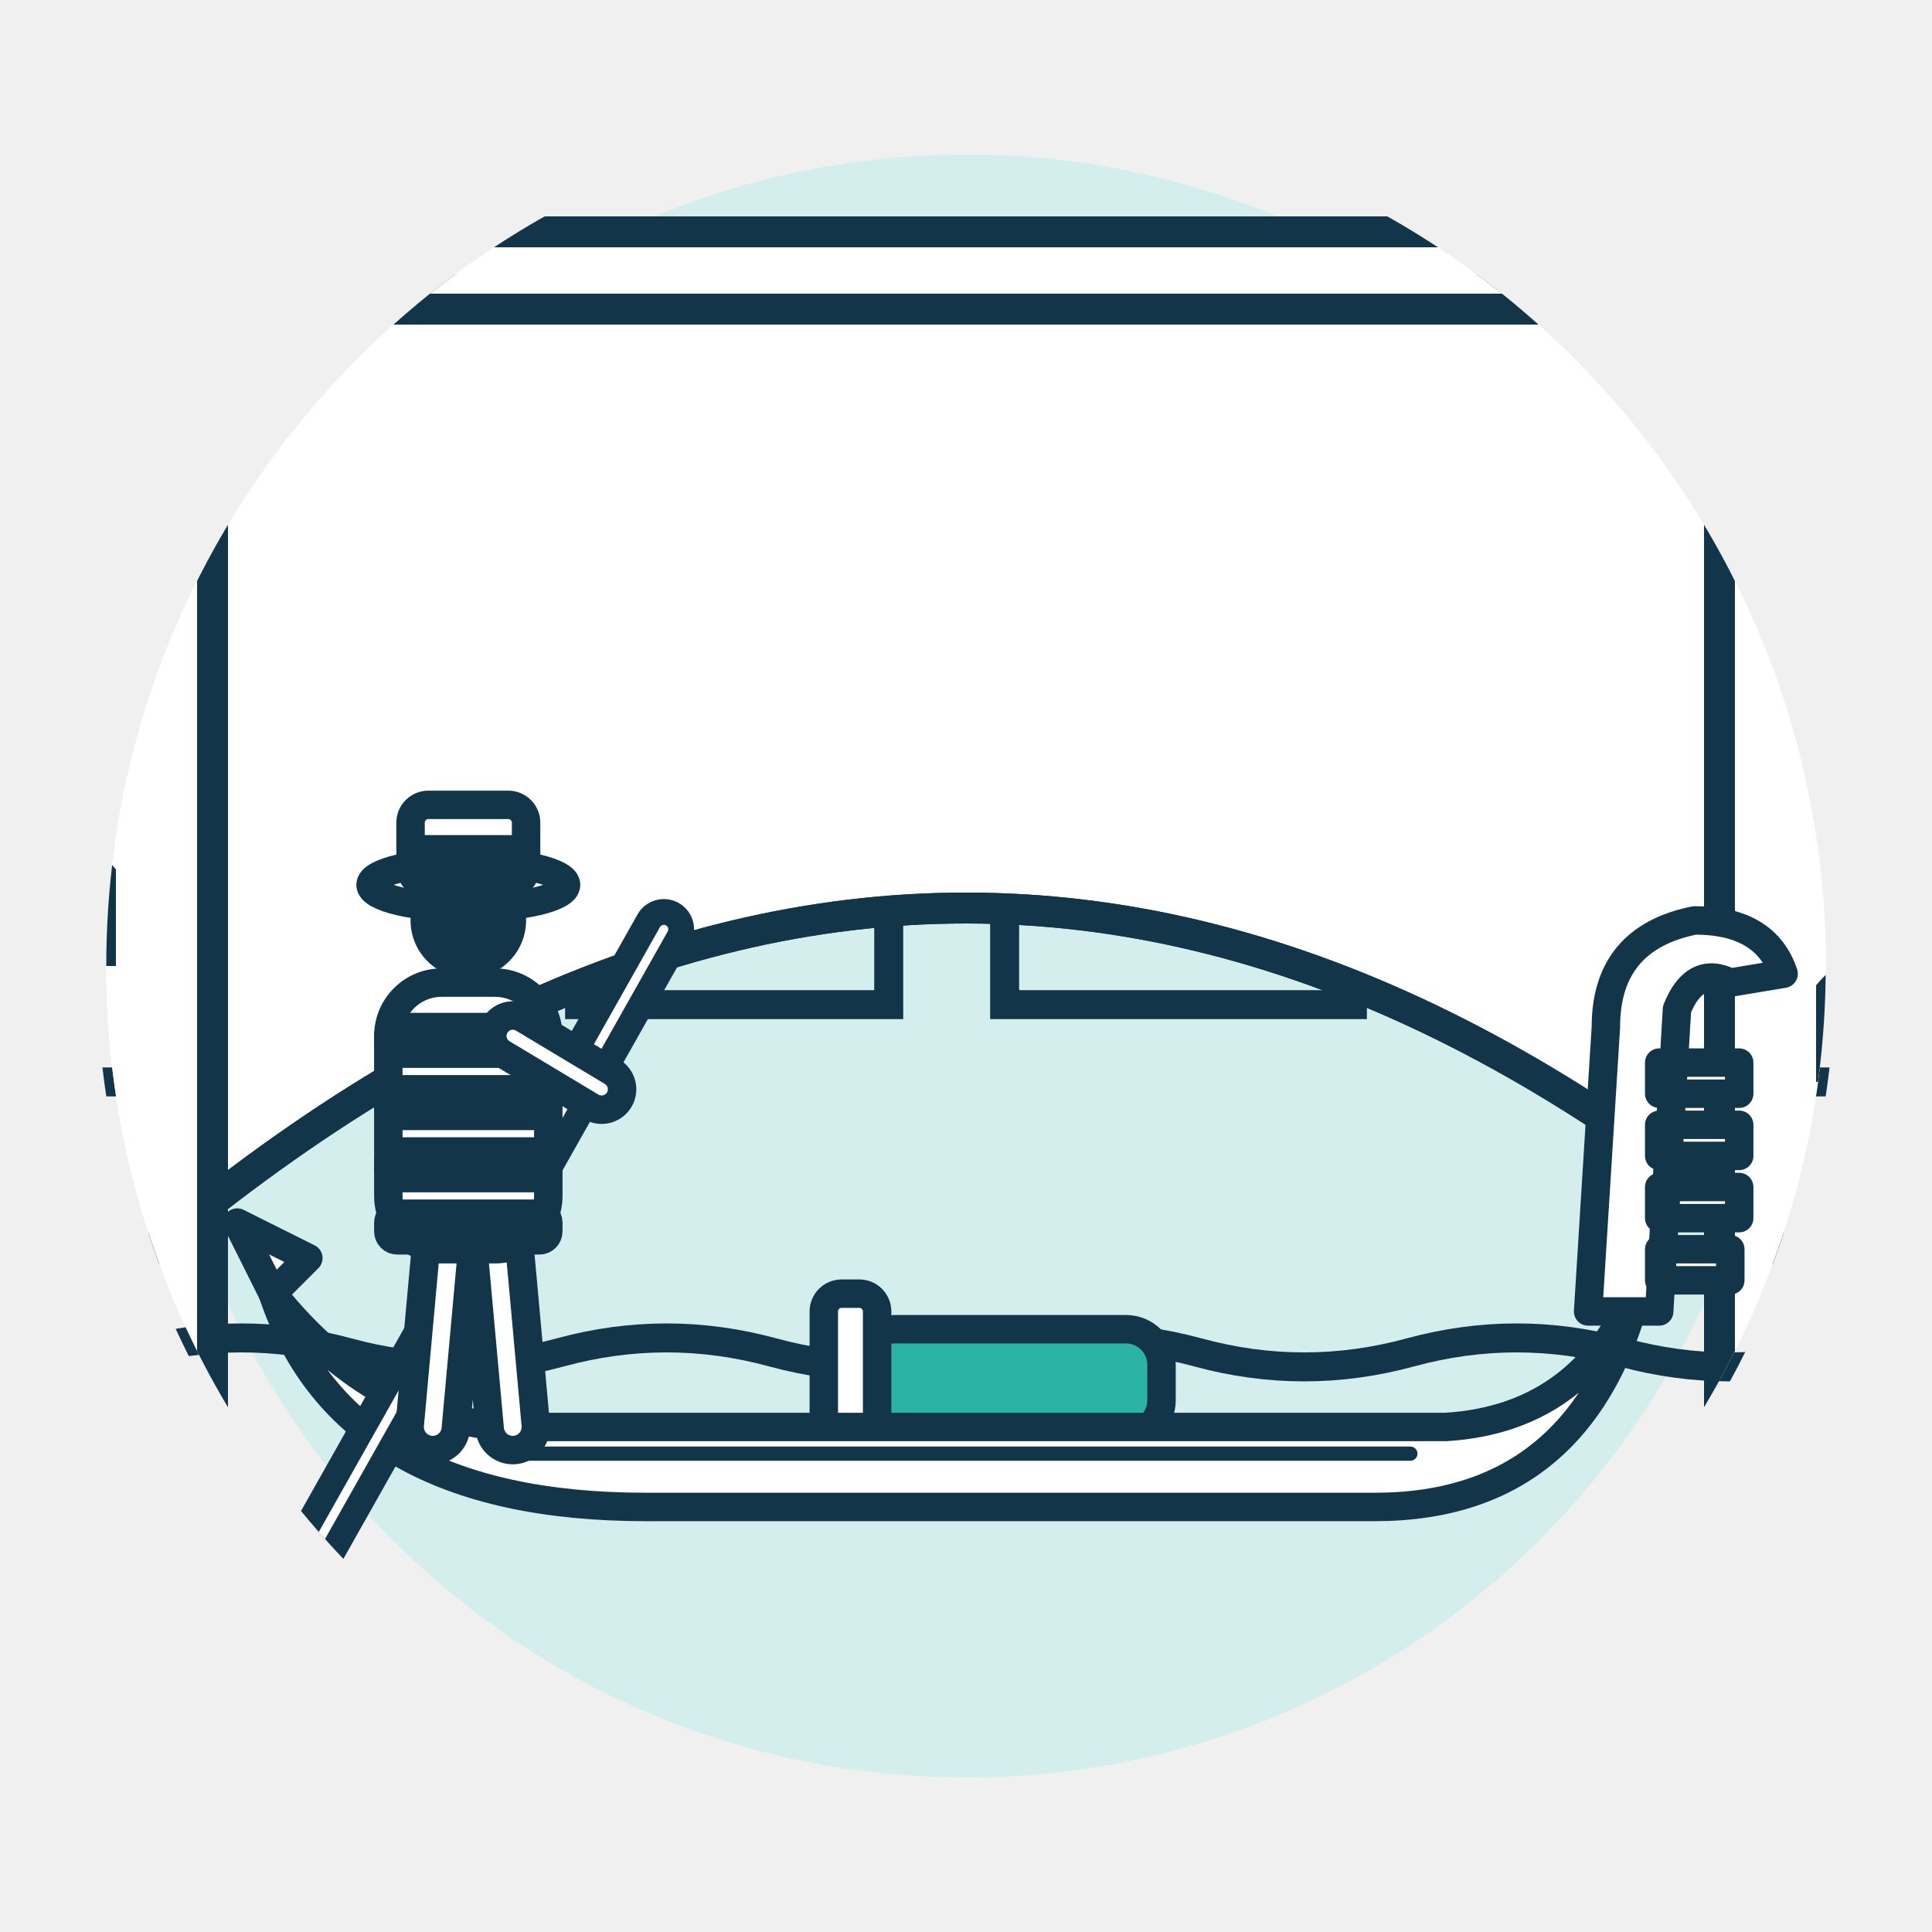
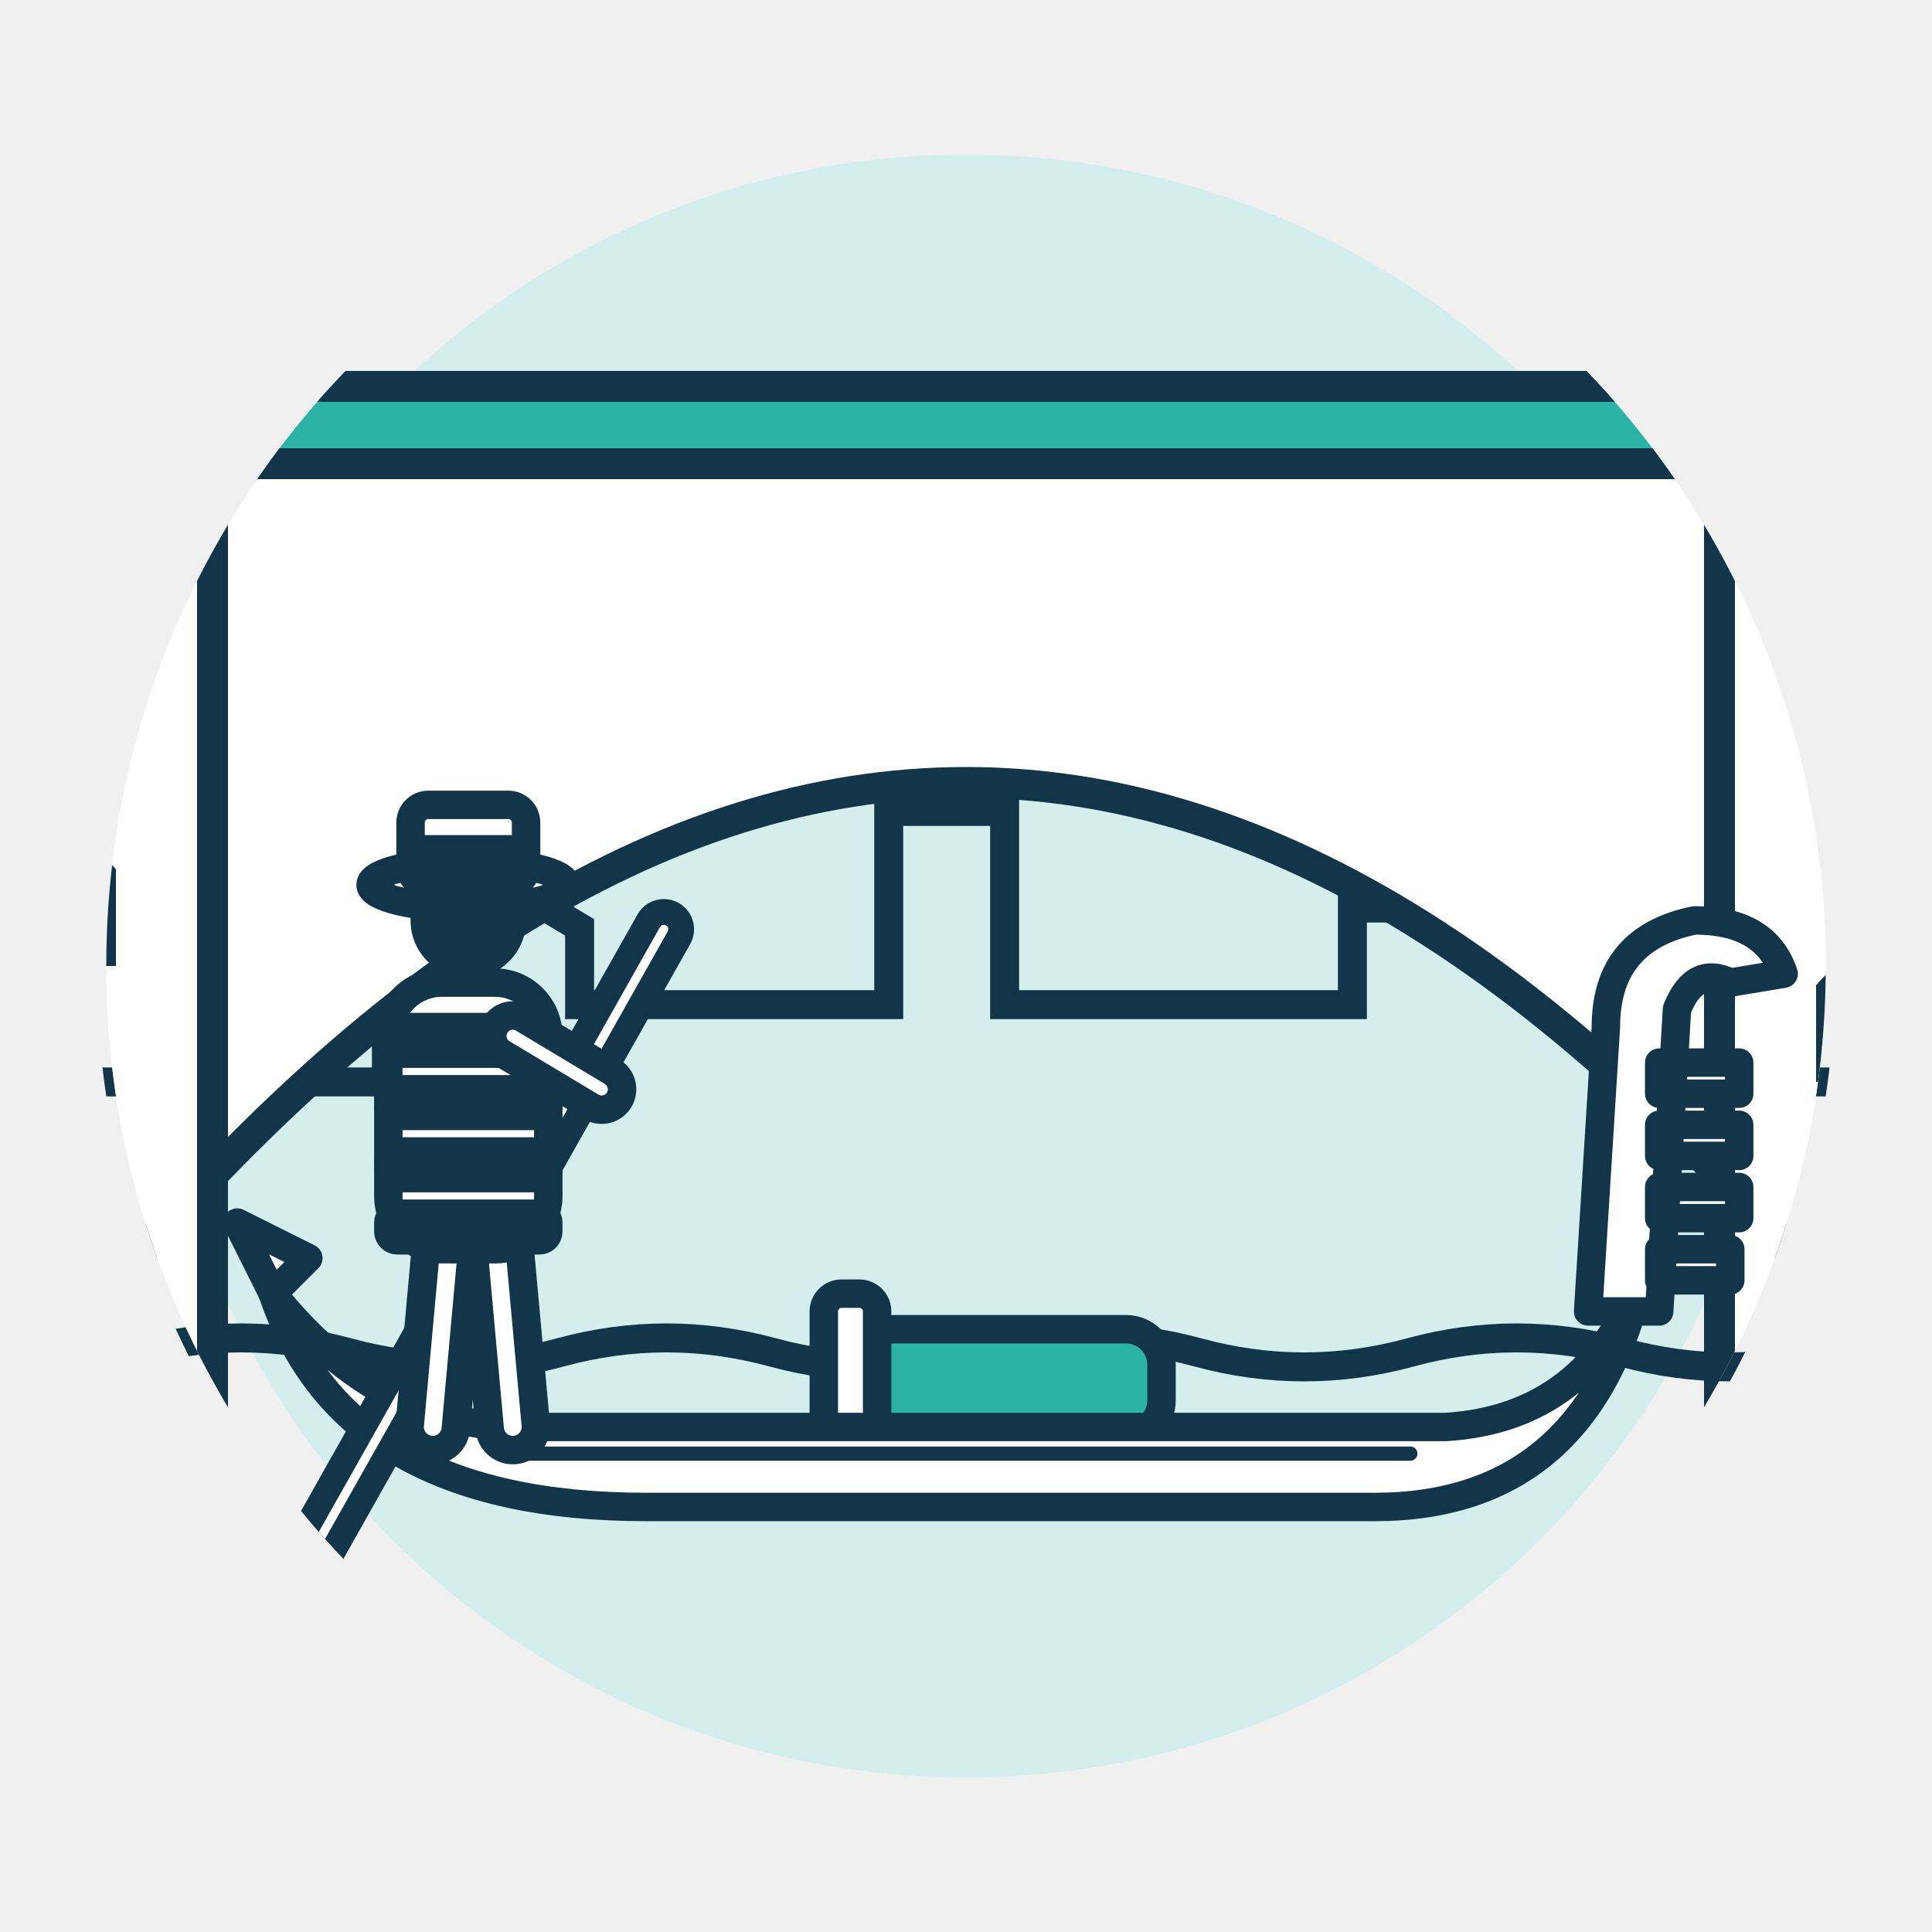
<svg xmlns="http://www.w3.org/2000/svg" viewBox="0 0 200 200" width="200" height="200">
  <defs>
    <clipPath id="clip">
      <circle cx="100" cy="100" r="90" />
    </clipPath>
  </defs>
  <circle cx="100" cy="100" r="84" fill="#D3EEEC" />
  <g clip-path="url(#clip)">
    <path d="M-30 112 H40 V96 L50 90 L60 96 V104 H92 V84 H104 V104 H140 V94 H170 V112 H230" fill="none" stroke="#12354A" stroke-width="3" stroke-linecap="round" />
    <path d="M-30 140 Q-19.0 137 -8 140 T14 140 T36 140 T58 140 T80 140 T102 140 T124 140 T146 140 T168 140 T190 140 T212 140 T234 140" fill="none" stroke="#12354A" stroke-width="3" stroke-linecap="round" />
-   </g>
-   <clipPath id="frame">
-     <path d="M11 100 a89 89 0 1 0 178 0 a89 89 0 1 0 -178 0Z" />
-   </clipPath>
-   <g clip-path="url(#frame)">
-     <path d="M-30 30 H230 V140 H196 Q100 48 4 140 H-30Z" fill="#FFFFFF" stroke="#12354A" stroke-width="3.2" stroke-linejoin="round" stroke-linecap="round" />
-     <path d="M-30 24 H230 V32 H-30Z" fill="#FFFFFF" stroke="#12354A" stroke-width="3.2" stroke-linejoin="round" stroke-linecap="round" />
-     <path d="M4 140 Q100 48 196 140" fill="none" stroke="#12354A" stroke-width="3.2" stroke-linecap="round" stroke-linejoin="round" />
-     <path d="M-30 160 V36 H22 V160Z" fill="#FFFFFF" stroke="#12354A" stroke-width="3.2" stroke-linejoin="round" stroke-linecap="round" />
-     <path d="M178 160 V48 H230 V160Z" fill="#FFFFFF" stroke="#12354A" stroke-width="3.2" stroke-linejoin="round" stroke-linecap="round" />
-     <path d="M2 68 V58 Q7 52 12 58 V68Z" fill="#12354A" />
-     <path d="M2 100 V90 Q7 84 12 90 V100Z" fill="#12354A" />
-     <path d="M2 132 V122 Q7 116 12 122 V132Z" fill="#12354A" />
-     <path d="M188 80 V70 Q193 64 198 70 V80Z" fill="#12354A" />
-     <path d="M188 112 V102 Q193 96 198 102 V112Z" fill="#12354A" />
-     <path d="M188 144 V134 Q193 128 198 134 V144Z" fill="#12354A" />
-     <g transform="translate(8 18) scale(.92)">
-       <path d="M92 130 H118 A4 4 0 0 1 122 134 V138 A4 4 0 0 1 118 142 H92 A4 4 0 0 1 88 138 V134 A4 4 0 0 1 92 130Z" fill="#2BB3A6" stroke="#12354A" stroke-width="3.2" stroke-linejoin="round" stroke-linecap="round" />
-       <path d="M86 126 H88 A2 2 0 0 1 90 128 V140 A2 2 0 0 1 88 142 H86 A2 2 0 0 1 84 140 V128 A2 2 0 0 1 86 126Z" fill="#FFFFFF" stroke="#12354A" stroke-width="3.2" stroke-linejoin="round" stroke-linecap="round" />
-       <path d="M22 126 Q30 150 64 150 H146 Q170 150 176 124 Q170 140 154 141 H50 Q34 141 22 126Z" fill="#FFFFFF" stroke="#12354A" stroke-width="3.2" stroke-linejoin="round" stroke-linecap="round" />
-       <path d="M48 144 H150" fill="none" stroke="#12354A" stroke-width="1.6" stroke-linecap="round" stroke-linejoin="round" />
-       <path d="M170 128 L172 96 Q172 86 182 84 Q190 84 192 90 L186 91 Q182 89 180 94 L178 128Z M178 100 h9 v3.5 h-9Z M178 107 h9 v3.5 h-9Z M178 114 h9 v3.5 h-9Z M178 121 h8 v3.5 h-8Z" fill="#FFFFFF" stroke="#12354A" stroke-width="3.2" stroke-linejoin="round" stroke-linecap="round" />
-       <path d="M22 126 L18 118 L26 122Z" fill="#FFFFFF" stroke="#12354A" stroke-width="3.2" stroke-linejoin="round" stroke-linecap="round" />
-       <path d="M66 85 L22 163" fill="none" stroke="#12354A" stroke-width="6.8" stroke-linecap="round" stroke-linejoin="round" />
-       <path d="M66 85 L22 163" fill="none" stroke="#FFFFFF" stroke-width="1" stroke-linecap="round" stroke-linejoin="round" />
-       <path d="M40 141 L42 119 M49 141 L47 119" fill="none" stroke="#12354A" stroke-width="8.4" stroke-linecap="round" stroke-linejoin="round" />
-       <path d="M40 141 L42 119 M49 141 L47 119" fill="none" stroke="#FFFFFF" stroke-width="2.0" stroke-linecap="round" stroke-linejoin="round" />
-       <path d="M41 91 H47 A6 6 0 0 1 53 97 V115 A6 6 0 0 1 47 121 H41 A6 6 0 0 1 35 115 V97 A6 6 0 0 1 41 91Z" fill="#FFFFFF" stroke="#12354A" stroke-width="3.2" stroke-linejoin="round" stroke-linecap="round" />
-       <path d="M36 96 H52 A1 1 0 0 1 53 97 V98 A1 1 0 0 1 52 99 H36 A1 1 0 0 1 35 98 V97 A1 1 0 0 1 36 96Z" fill="#2BB3A6" stroke="#12354A" stroke-width="3.2" stroke-linejoin="round" stroke-linecap="round" />
-       <path d="M36 103 H52 A1 1 0 0 1 53 104 V105 A1 1 0 0 1 52 106 H36 A1 1 0 0 1 35 105 V104 A1 1 0 0 1 36 103Z" fill="#2BB3A6" stroke="#12354A" stroke-width="3.2" stroke-linejoin="round" stroke-linecap="round" />
-       <path d="M36 110 H52 A1 1 0 0 1 53 111 V112 A1 1 0 0 1 52 113 H36 A1 1 0 0 1 35 112 V111 A1 1 0 0 1 36 110Z" fill="#2BB3A6" stroke="#12354A" stroke-width="3.2" stroke-linejoin="round" stroke-linecap="round" />
-       <path d="M36 117 H52 A1 1 0 0 1 53 118 V119 A1 1 0 0 1 52 120 H36 A1 1 0 0 1 35 119 V118 A1 1 0 0 1 36 117Z" fill="#2BB3A6" stroke="#12354A" stroke-width="3.2" stroke-linejoin="round" stroke-linecap="round" />
-       <path d="M49 97 L59 103" fill="none" stroke="#12354A" stroke-width="7.8" stroke-linecap="round" stroke-linejoin="round" />
-       <path d="M49 97 L59 103" fill="none" stroke="#FFFFFF" stroke-width="1.4" stroke-linecap="round" stroke-linejoin="round" />
-       <path d="M37.5 84 a6.5 6.5 0 1 0 13.0 0 a6.5 6.5 0 1 0 -13.0 0Z" fill="#12354A" />
-       <path d="M33 80 a11 2.6 0 1 0 22 0 a11 2.6 0 1 0 -22 0Z" fill="#FFFFFF" stroke="#12354A" stroke-width="3.2" stroke-linejoin="round" stroke-linecap="round" />
-       <path d="M39.5 71 H48.5 A2 2 0 0 1 50.5 73 V78 A2 2 0 0 1 48.5 80 H39.5 A2 2 0 0 1 37.5 78 V73 A2 2 0 0 1 39.5 71Z" fill="#FFFFFF" stroke="#12354A" stroke-width="3.2" stroke-linejoin="round" stroke-linecap="round" />
-       <path d="M38.5 76 H49.5 A1 1 0 0 1 50.5 77 V77.6 A1 1 0 0 1 49.5 78.6 H38.5 A1 1 0 0 1 37.5 77.6 V77 A1 1 0 0 1 38.5 76Z" fill="#FFFFFF" stroke="#12354A" stroke-width="3.2" stroke-linejoin="round" stroke-linecap="round" />
+     <clipPath id="frame">
+       <path d="M11 100 a89 89 0 1 0 178 0 a89 89 0 1 0 -178 0Z" />
+     </clipPath>
+     <g clip-path="url(#frame)">
+       <path d="M-30 48 H230 V140 H194 Q100 22 6 140 H-30Z" fill="#FFFFFF" stroke="#12354A" stroke-width="3.2" stroke-linejoin="round" stroke-linecap="round" />
+       <path d="M-30 40 H230 V48 H-30Z" fill="#2BB3A6" stroke="#12354A" stroke-width="3.2" stroke-linejoin="round" stroke-linecap="round" />
+       <path d="M-30 160 V36 H22 V160Z" fill="#FFFFFF" stroke="#12354A" stroke-width="3.2" stroke-linejoin="round" stroke-linecap="round" />
+       <path d="M178 160 V48 H230 V160Z" fill="#FFFFFF" stroke="#12354A" stroke-width="3.2" stroke-linejoin="round" stroke-linecap="round" />
+       <path d="M2 68 V58 Q7 52 12 58 V68Z" fill="#12354A" />
+       <path d="M2 100 V90 Q7 84 12 90 V100Z" fill="#12354A" />
+       <path d="M2 132 V122 Q7 116 12 122 V132Z" fill="#12354A" />
+       <path d="M188 80 V70 Q193 64 198 70 V80Z" fill="#12354A" />
+       <path d="M188 112 V102 Q193 96 198 102 V112Z" fill="#12354A" />
+       <path d="M188 144 V134 Q193 128 198 134 V144Z" fill="#12354A" />
+       <g transform="translate(8 18) scale(.92)">
+         <path d="M92 130 H118 A4 4 0 0 1 122 134 V138 A4 4 0 0 1 118 142 H92 A4 4 0 0 1 88 138 V134 A4 4 0 0 1 92 130Z" fill="#2BB3A6" stroke="#12354A" stroke-width="3.2" stroke-linejoin="round" stroke-linecap="round" />
+         <path d="M86 126 H88 A2 2 0 0 1 90 128 V140 A2 2 0 0 1 88 142 H86 A2 2 0 0 1 84 140 V128 A2 2 0 0 1 86 126Z" fill="#FFFFFF" stroke="#12354A" stroke-width="3.2" stroke-linejoin="round" stroke-linecap="round" />
+         <path d="M22 126 Q30 150 64 150 H146 Q170 150 176 124 Q170 140 154 141 H50 Q34 141 22 126Z" fill="#FFFFFF" stroke="#12354A" stroke-width="3.2" stroke-linejoin="round" stroke-linecap="round" />
+         <path d="M48 144 H150" fill="none" stroke="#12354A" stroke-width="1.6" stroke-linecap="round" stroke-linejoin="round" />
+         <path d="M170 128 L172 96 Q172 86 182 84 Q190 84 192 90 L186 91 Q182 89 180 94 L178 128Z M178 100 h9 v3.5 h-9Z M178 107 h9 v3.5 h-9Z M178 114 h9 v3.5 h-9Z M178 121 h8 v3.5 h-8Z" fill="#FFFFFF" stroke="#12354A" stroke-width="3.2" stroke-linejoin="round" stroke-linecap="round" />
+         <path d="M22 126 L18 118 L26 122Z" fill="#FFFFFF" stroke="#12354A" stroke-width="3.2" stroke-linejoin="round" stroke-linecap="round" />
+         <path d="M66 85 L22 163" fill="none" stroke="#12354A" stroke-width="6.8" stroke-linecap="round" stroke-linejoin="round" />
+         <path d="M66 85 L22 163" fill="none" stroke="#FFFFFF" stroke-width="1" stroke-linecap="round" stroke-linejoin="round" />
+         <path d="M40 141 L42 119 M49 141 L47 119" fill="none" stroke="#12354A" stroke-width="8.4" stroke-linecap="round" stroke-linejoin="round" />
+         <path d="M40 141 L42 119 M49 141 L47 119" fill="none" stroke="#FFFFFF" stroke-width="2.0" stroke-linecap="round" stroke-linejoin="round" />
+         <path d="M41 91 H47 A6 6 0 0 1 53 97 V115 A6 6 0 0 1 47 121 H41 A6 6 0 0 1 35 115 V97 A6 6 0 0 1 41 91Z" fill="#FFFFFF" stroke="#12354A" stroke-width="3.2" stroke-linejoin="round" stroke-linecap="round" />
+         <path d="M36 96 H52 A1 1 0 0 1 53 97 V98 A1 1 0 0 1 52 99 H36 A1 1 0 0 1 35 98 V97 A1 1 0 0 1 36 96Z" fill="#2BB3A6" stroke="#12354A" stroke-width="3.2" stroke-linejoin="round" stroke-linecap="round" />
+         <path d="M36 103 H52 A1 1 0 0 1 53 104 V105 A1 1 0 0 1 52 106 H36 A1 1 0 0 1 35 105 V104 A1 1 0 0 1 36 103Z" fill="#2BB3A6" stroke="#12354A" stroke-width="3.2" stroke-linejoin="round" stroke-linecap="round" />
+         <path d="M36 110 H52 A1 1 0 0 1 53 111 V112 A1 1 0 0 1 52 113 H36 A1 1 0 0 1 35 112 V111 A1 1 0 0 1 36 110Z" fill="#2BB3A6" stroke="#12354A" stroke-width="3.2" stroke-linejoin="round" stroke-linecap="round" />
+         <path d="M36 117 H52 A1 1 0 0 1 53 118 V119 A1 1 0 0 1 52 120 H36 A1 1 0 0 1 35 119 V118 A1 1 0 0 1 36 117Z" fill="#2BB3A6" stroke="#12354A" stroke-width="3.2" stroke-linejoin="round" stroke-linecap="round" />
+         <path d="M49 97 L59 103" fill="none" stroke="#12354A" stroke-width="7.8" stroke-linecap="round" stroke-linejoin="round" />
+         <path d="M49 97 L59 103" fill="none" stroke="#FFFFFF" stroke-width="1.4" stroke-linecap="round" stroke-linejoin="round" />
+         <path d="M37.5 84 a6.5 6.5 0 1 0 13.0 0 a6.5 6.5 0 1 0 -13.0 0Z" fill="#12354A" />
+         <path d="M33 80 a11 2.6 0 1 0 22 0 a11 2.6 0 1 0 -22 0Z" fill="#FFFFFF" stroke="#12354A" stroke-width="3.2" stroke-linejoin="round" stroke-linecap="round" />
+         <path d="M39.5 71 H48.5 A2 2 0 0 1 50.5 73 V78 A2 2 0 0 1 48.5 80 H39.5 A2 2 0 0 1 37.5 78 V73 A2 2 0 0 1 39.5 71Z" fill="#FFFFFF" stroke="#12354A" stroke-width="3.2" stroke-linejoin="round" stroke-linecap="round" />
+         <path d="M38.5 76 H49.5 A1 1 0 0 1 50.5 77 V77.6 A1 1 0 0 1 49.5 78.6 H38.5 A1 1 0 0 1 37.5 77.6 V77 A1 1 0 0 1 38.5 76Z" fill="#FFFFFF" stroke="#12354A" stroke-width="3.2" stroke-linejoin="round" stroke-linecap="round" />
+       </g>
    </g>
  </g>
</svg>
